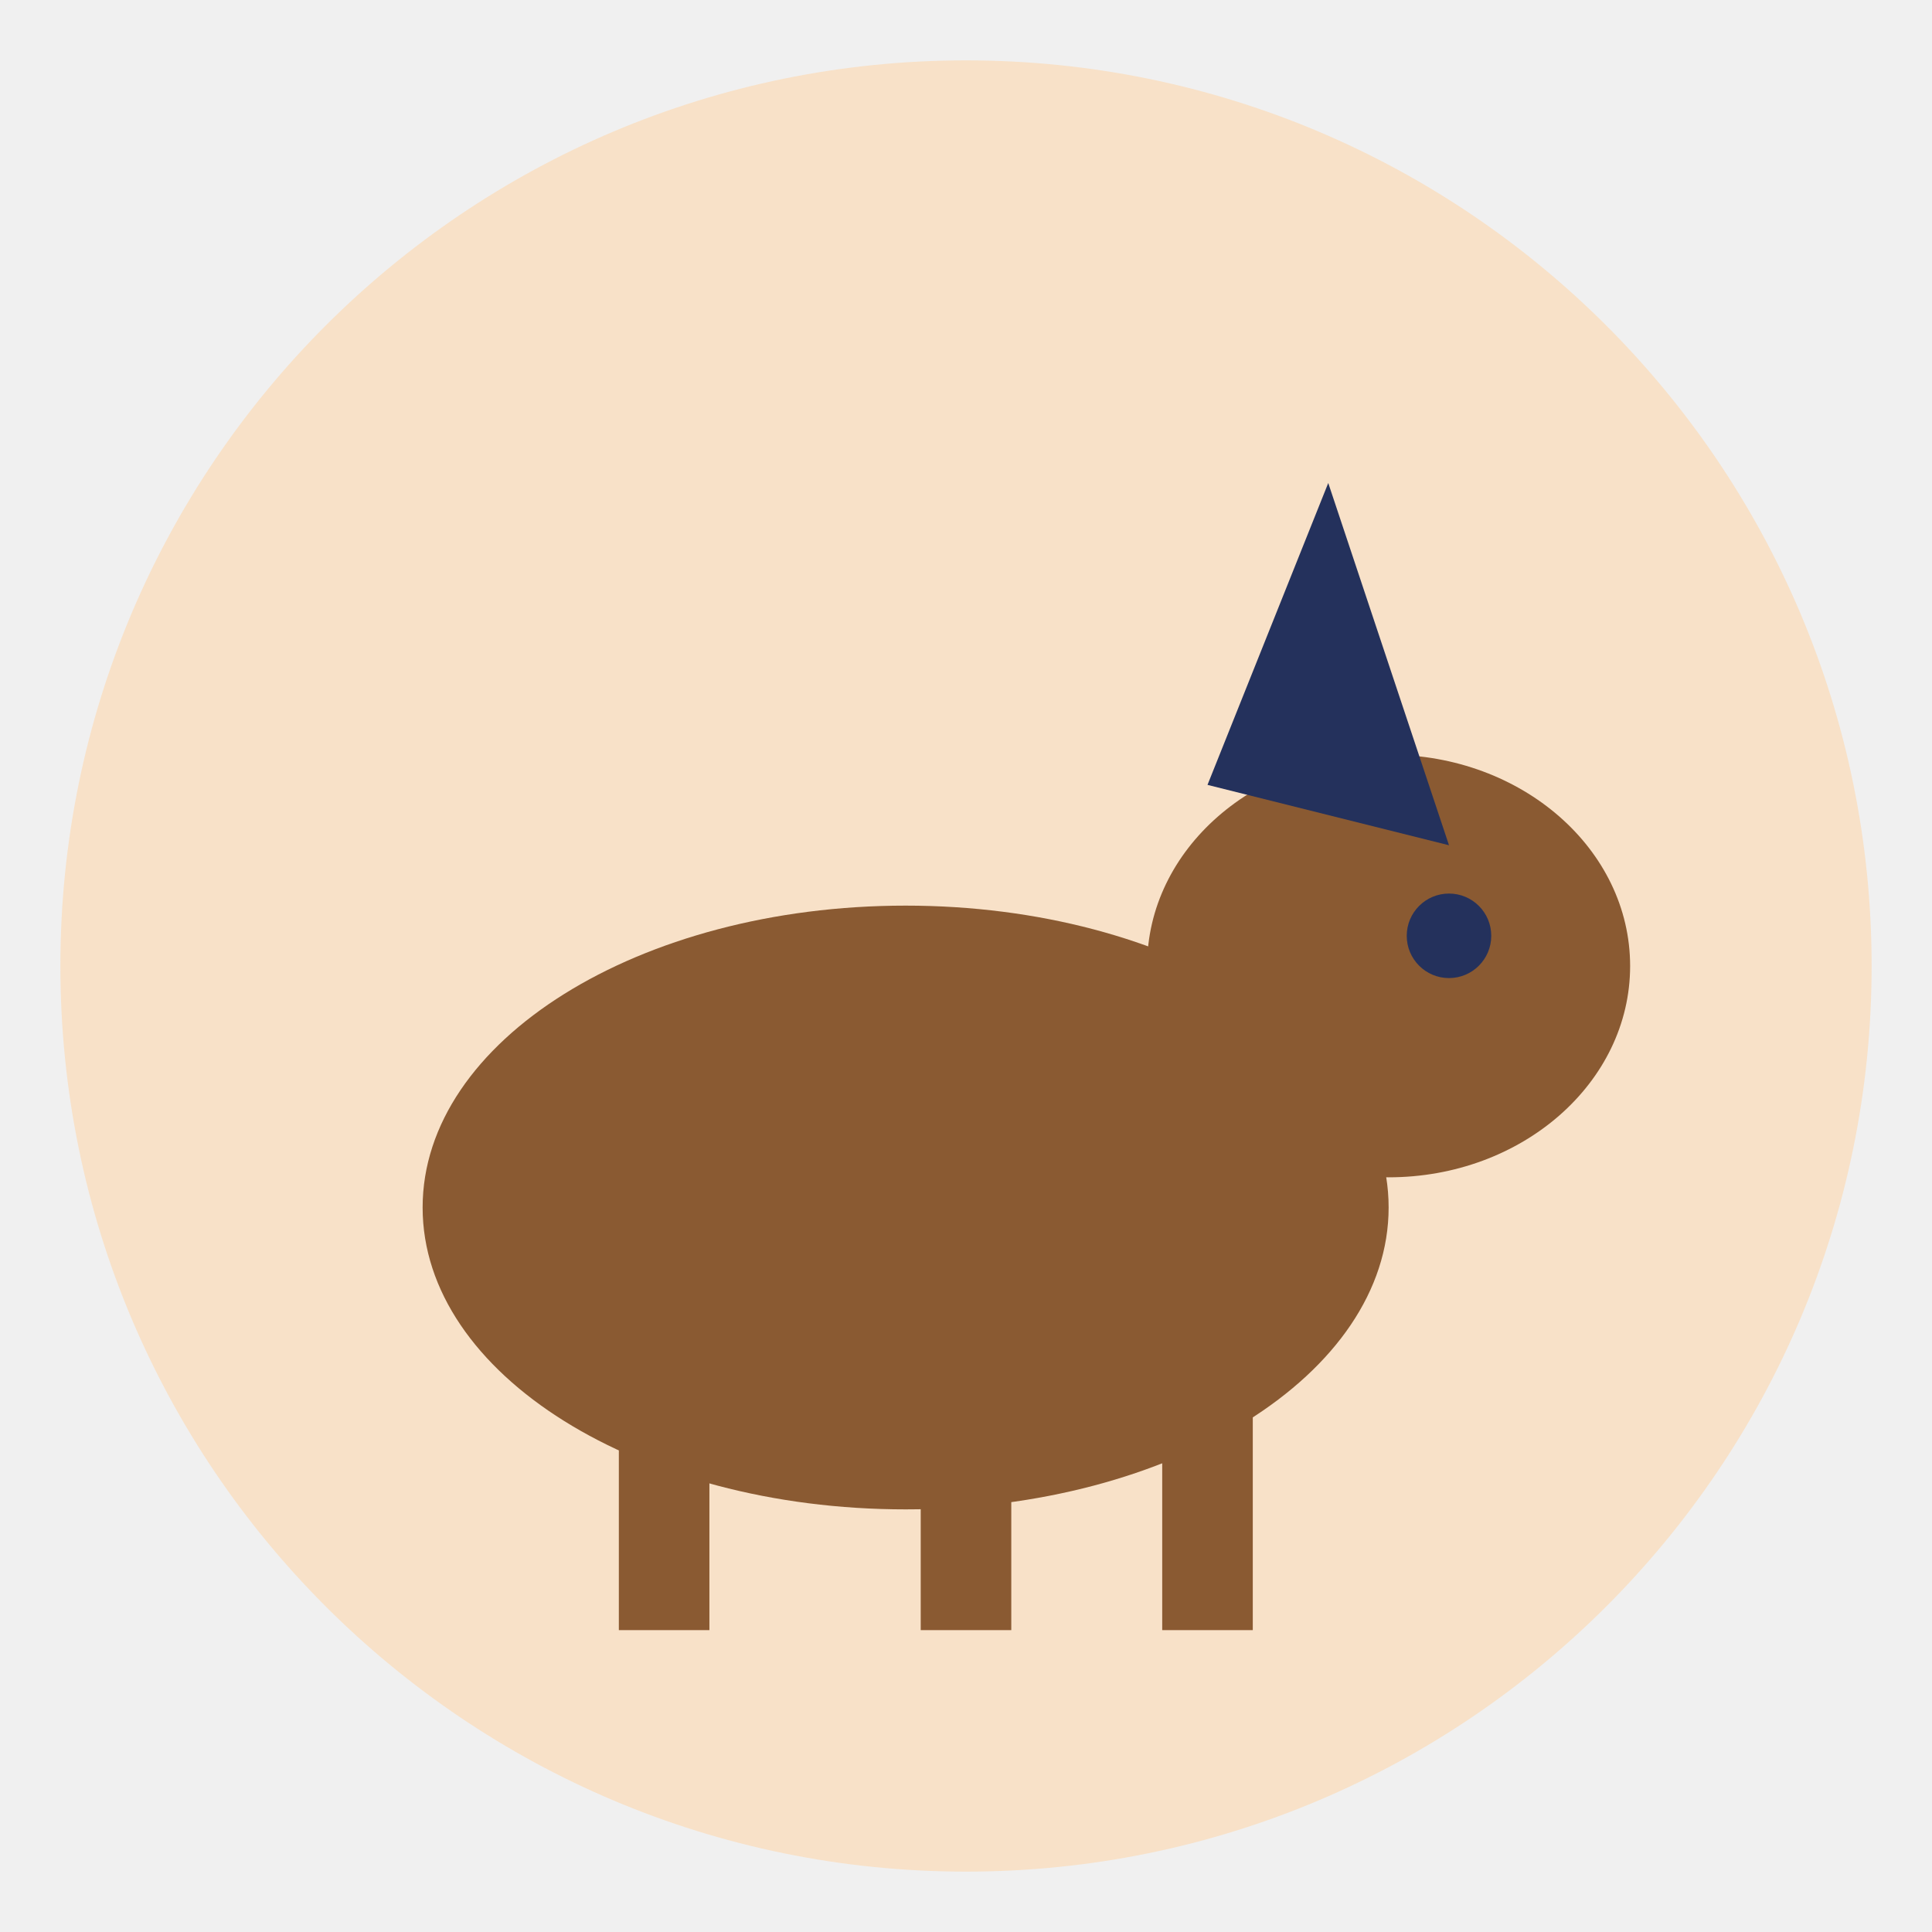
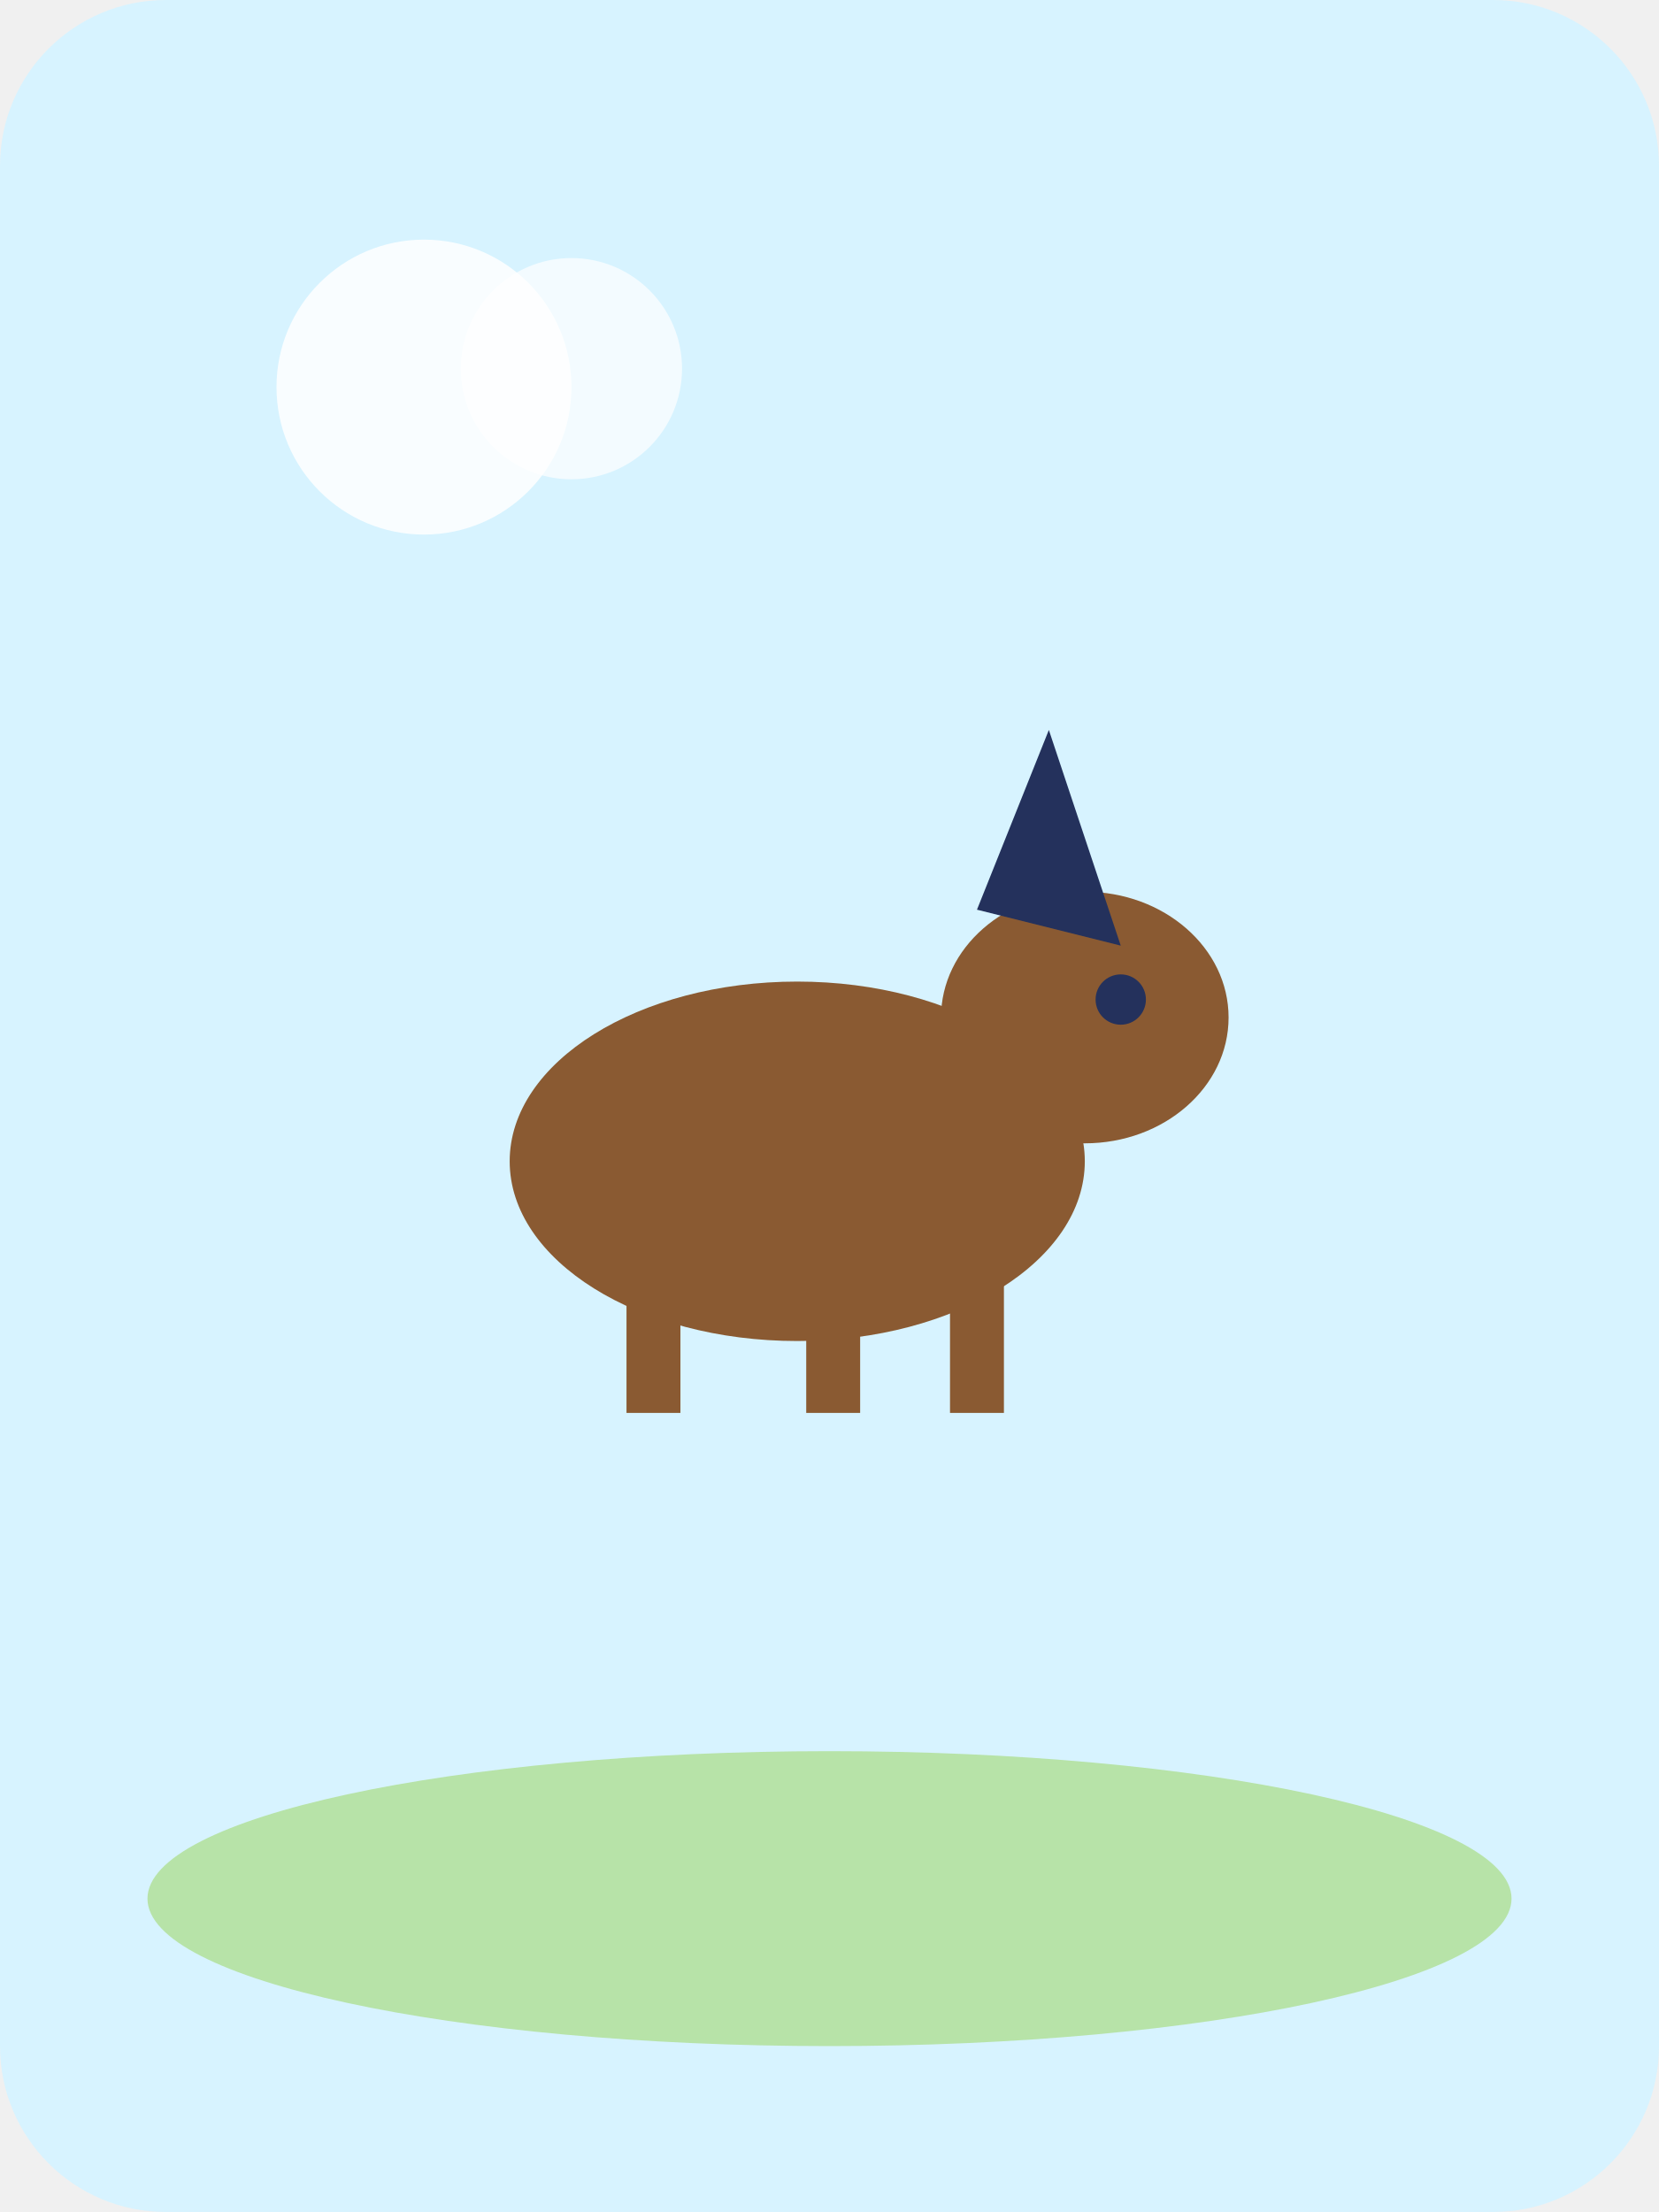
- <svg xmlns="http://www.w3.org/2000/svg" viewBox="0 0 64 64">
-   <circle cx="32" cy="32" r="30" fill="#f8e1c8" />
-   <ellipse cx="30" cy="40" rx="16" ry="10" fill="#8a5a32" />
-   <ellipse cx="46" cy="32" rx="8" ry="7" fill="#8a5a32" />
-   <path d="M40 26 L44 16 L48 28 Z" fill="#24315c" />
-   <circle cx="48" cy="31" r="1.4" fill="#24315c" />
-   <path d="M22 44 V54 M32 46 V54 M40 44 V54" stroke="#8a5a32" stroke-width="3" />
+ <svg xmlns="http://www.w3.org/2000/svg" viewBox="0 0 180 240">
+   <rect width="180" height="240" rx="18" fill="#d7f3ff" />
+   <circle cx="46" cy="42" r="16" fill="#fff" opacity=".85" />
+   <circle cx="62" cy="40" r="12" fill="#fff" opacity=".7" />
+   <ellipse cx="90" cy="206" rx="74" ry="16" fill="#b7e3a8" />
+   <g transform="translate(28,48) scale(1.95)">
+     <ellipse cx="30" cy="40" rx="16" ry="10" fill="#8a5a32" />
+     <ellipse cx="46" cy="32" rx="8" ry="7" fill="#8a5a32" />
+     <path d="M40 26 L44 16 L48 28 Z" fill="#24315c" />
+     <circle cx="48" cy="31" r="1.4" fill="#24315c" />
+     <path d="M22 44 V54 M32 46 V54 M40 44 V54" stroke="#8a5a32" stroke-width="3" />
+   </g>
</svg>
